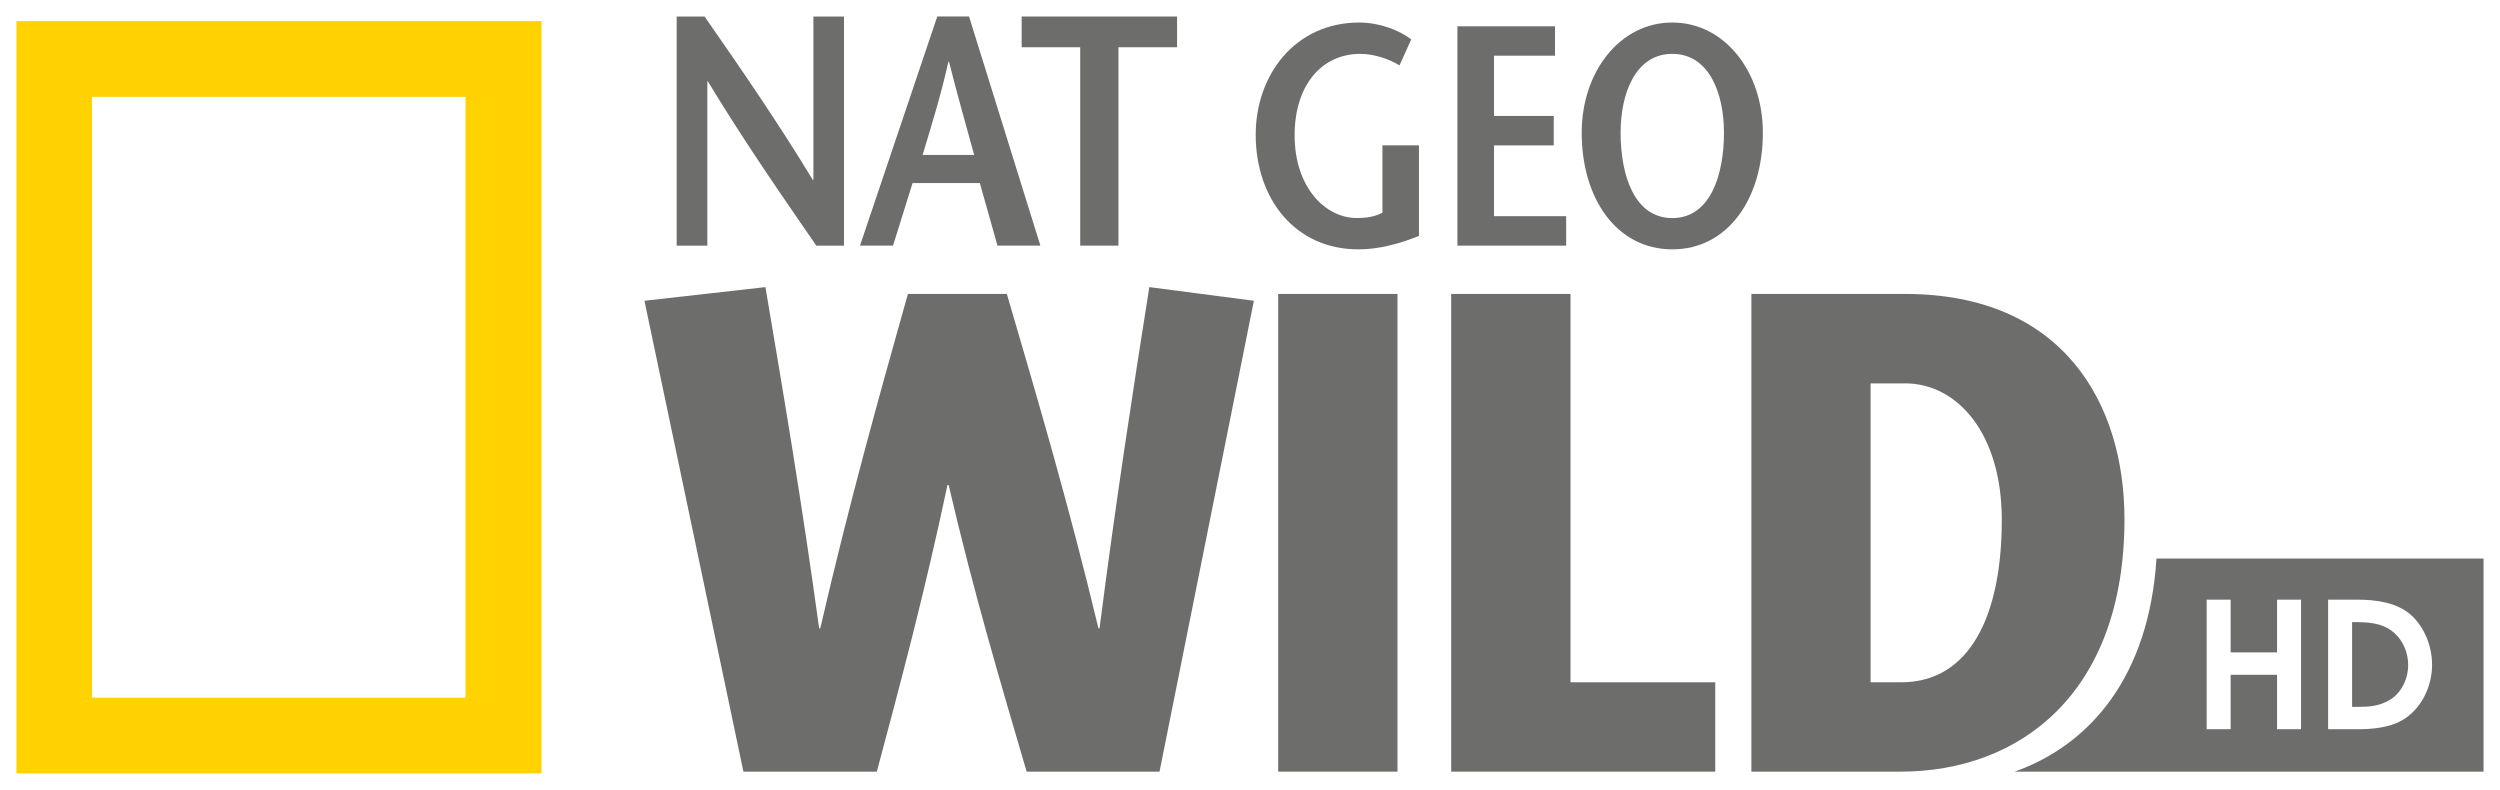
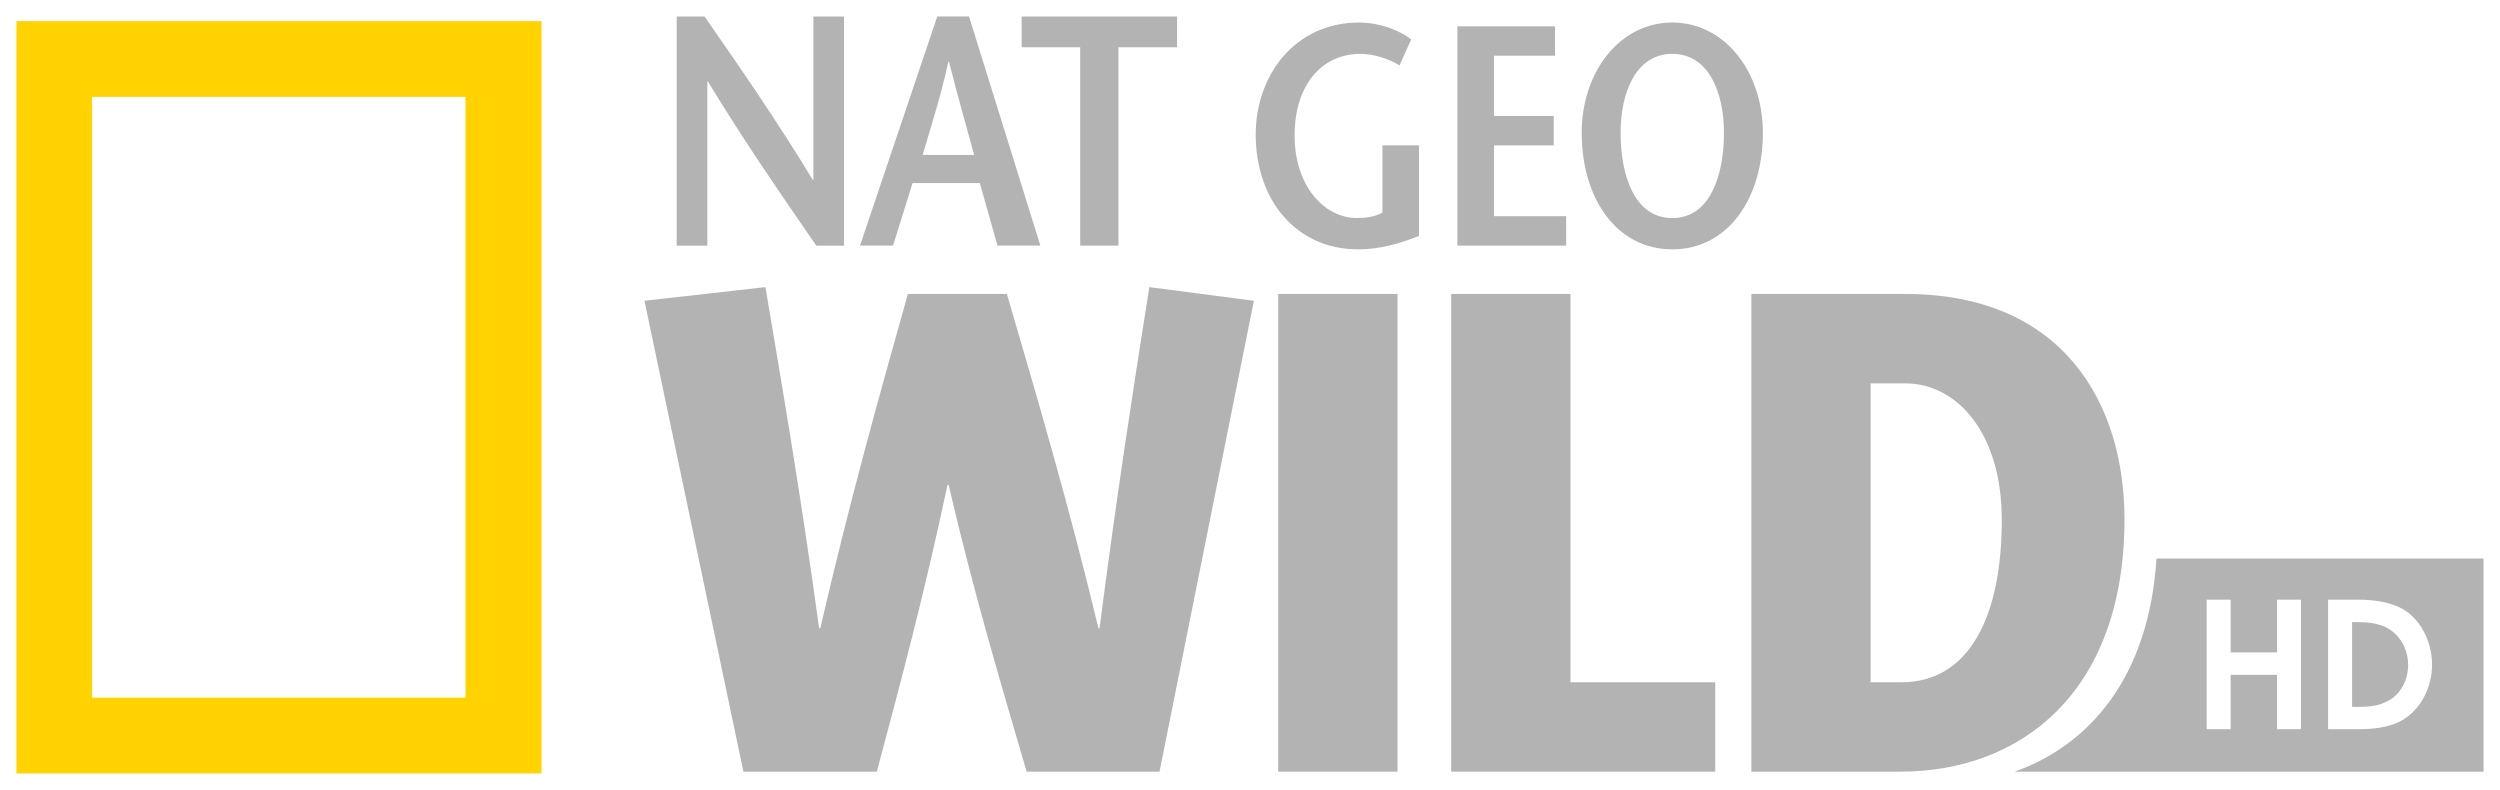
<svg xmlns="http://www.w3.org/2000/svg" width="538.583" height="170.16" id="svg113359" version="1.1">
  <defs id="defs3">
    <clipPath clipPathUnits="userSpaceOnUse" id="clipPath3603">
      <path d="m 153.033,314.24 36.523,0 0,11.206 -36.523,0 0,-11.206 z" id="path3605" />
    </clipPath>
    <clipPath clipPathUnits="userSpaceOnUse" id="clipPath3591">
      <path d="m 152.733,329.647 c 0,0 -3.998,0 -3.998,-3.999 l 0,-11.611 c 0,0 0,-3.998 3.998,-3.998 l 37.122,0 c 0,0 3.999,0 3.999,3.998 l 0,11.611 c 0,0 0,3.999 -3.999,3.999" id="path3593" />
    </clipPath>
  </defs>
  <g id="layer1" transform="translate(-262.2012,-287.0345)">
-     <g id="g113434">
-       <g transform="matrix(14.55237,0,0,-14.55237,427.1012,348.8892)" id="g3553">
-         <path id="path3555" style="fill:#6d6d6c;fill-opacity:1;fill-rule:nonzero;stroke:none" d="m 0,0 c 0.268,-1.586 0.536,-3.162 0.795,-5.051 l 0.017,0 c 0.427,1.849 0.862,3.405 1.297,4.95 l 1.465,0 c 0.452,-1.545 0.912,-3.101 1.356,-4.95 l 0.016,0 C 5.189,-3.162 5.432,-1.586 5.683,0 l 1.548,-0.202 -1.397,-6.971 -1.967,0 c -0.385,1.314 -0.778,2.627 -1.155,4.244 l -0.017,0 C 2.352,-4.546 2,-5.859 1.649,-7.173 l -1.975,0 -1.465,6.971" />
-       </g>
-       <path id="path3557" style="fill:#6d6d6c;fill-opacity:1;fill-rule:nonzero;stroke:none" d="m 537.568,453.273 25.699,0 0,-102.914 -25.699,0 0,102.914 z" />
-       <g transform="matrix(14.55237,0,0,-14.55237,574.8368,350.3589)" id="g3559">
-         <path id="path3561" style="fill:#6d6d6c;fill-opacity:1;fill-rule:nonzero;stroke:none" d="m 0,0 1.766,0 0,-5.749 2.143,0 0,-1.323 -3.909,0" />
-       </g>
-       <g transform="matrix(14.55237,0,0,-14.55237,672.6287,350.3589)" id="g3563">
-         <path id="path3565" style="fill:#6d6d6c;fill-opacity:1;fill-rule:nonzero;stroke:none" d="m 0,0 c 2.344,0 3.247,-1.626 3.247,-3.334 0,-2.586 -1.556,-3.738 -3.314,-3.738 l -2.209,0 0,7.072 L 0,0 z m -0.511,-5.749 0.453,0 c 1.012,0 1.489,0.981 1.489,2.405 0,1.283 -0.661,2.02 -1.431,2.02 l -0.511,0" />
-       </g>
-       <g transform="matrix(14.55237,0,0,-14.55237,444.0256,339.954)" id="g3567">
-         <path id="path3569" style="fill:#6d6d6c;fill-opacity:1;fill-rule:nonzero;stroke:none" d="m 0,0 -0.41,0 c -0.537,0.78 -1.075,1.555 -1.606,2.433 l -0.007,0 0,-2.433 -0.454,0 0,3.392 0.413,0 c 0.539,-0.775 1.072,-1.546 1.602,-2.418 l 0.009,0 0,2.418 0.453,0" />
-       </g>
-       <g transform="matrix(14.55237,0,0,-14.55237,470.962,290.5778)" id="g3571">
-         <path id="path3573" style="fill:#6d6d6c;fill-opacity:1;fill-rule:nonzero;stroke:none" d="m 0,0 1.056,-3.392 -0.635,0 -0.261,0.925 -0.996,0 -0.289,-0.925 -0.489,0 L -0.47,0 0,0 z m 0.076,-2.05 c -0.121,0.446 -0.241,0.858 -0.373,1.381 l -0.008,0 C -0.422,-1.192 -0.554,-1.604 -0.687,-2.05" />
-       </g>
-       <g transform="matrix(14.55237,0,0,-14.55237,494.9152,339.954)" id="g3575">
-         <path id="path3577" style="fill:#6d6d6c;fill-opacity:1;fill-rule:nonzero;stroke:none" d="m 0,0 0,2.937 -0.867,0 0,0.455 2.301,0 0,-0.455 -0.868,0 0,-2.937" />
-       </g>
-       <g transform="matrix(14.55237,0,0,-14.55237,567.8953,318.3437)" id="g3579">
-         <path id="path3581" style="fill:#6d6d6c;fill-opacity:1;fill-rule:nonzero;stroke:none" d="m 0,0 0,-1.341 c -0.288,-0.116 -0.591,-0.199 -0.899,-0.199 -0.93,0 -1.518,0.742 -1.518,1.698 0,0.885 0.584,1.66 1.533,1.66 0.296,0 0.592,-0.112 0.769,-0.25 L -0.288,1.183 c -0.146,0.092 -0.373,0.171 -0.58,0.171 -0.577,0 -0.973,-0.468 -0.973,-1.206 0,-0.769 0.454,-1.224 0.919,-1.224 0.146,0 0.265,0.018 0.381,0.079 l 0,0.997" />
-       </g>
-       <g transform="matrix(14.55237,0,0,-14.55237,597.2038,299.0328)" id="g3583">
-         <path id="path3585" style="fill:#6d6d6c;fill-opacity:1;fill-rule:nonzero;stroke:none" d="m 0,0 -0.903,0 0,-0.892 0.884,0 0,-0.436 -0.884,0 0,-1.048 1.068,0 0,-0.436 -1.61,0 0,3.247 1.445,0" />
-       </g>
-       <g id="g3587" transform="matrix(14.55237,0,0,-14.55237,-1961.248,5026.587)">
-         <g clip-path="url(#clipPath3591)" id="g3589">
-           <g transform="translate(176.205,323.723)" id="g3595">
-             <path id="path3597" style="fill:#6d6d6c;fill-opacity:1;fill-rule:nonzero;stroke:none" d="M 0,0 C 0,0.909 0.569,1.633 1.341,1.633 2.114,1.633 2.682,0.909 2.682,0 2.682,-0.97 2.167,-1.725 1.341,-1.725 0.515,-1.725 0,-0.97 0,0 m 2.106,0 c 0,0.599 -0.227,1.169 -0.765,1.169 -0.537,0 -0.765,-0.57 -0.765,-1.169 0,-0.621 0.2,-1.262 0.765,-1.262 0.565,0 0.765,0.641 0.765,1.262" />
-           </g>
+     <g id="g3553" transform="matrix(14.55237,0,0,-14.55237,427.1012,348.8892)" style="fill:#b3b3b3">
+       <path d="m 0,0 c 0.268,-1.586 0.536,-3.162 0.795,-5.051 l 0.017,0 c 0.427,1.849 0.862,3.405 1.297,4.95 l 1.465,0 c 0.452,-1.545 0.912,-3.101 1.356,-4.95 l 0.016,0 C 5.189,-3.162 5.432,-1.586 5.683,0 l 1.548,-0.202 -1.397,-6.971 -1.967,0 c -0.385,1.314 -0.778,2.627 -1.155,4.244 l -0.017,0 C 2.352,-4.546 2,-5.859 1.649,-7.173 l -1.975,0 -1.465,6.971" style="fill:#b3b3b3;fill-opacity:1;fill-rule:nonzero;stroke:none" id="path3555" />
+     </g>
+     <path d="m 537.568,453.273 25.699,0 0,-102.914 -25.699,0 0,102.914 z" style="fill:#b3b3b3;fill-opacity:1;fill-rule:nonzero;stroke:none" id="path3557" />
+     <g id="g3559" transform="matrix(14.55237,0,0,-14.55237,574.8368,350.3589)" style="fill:#b3b3b3">
+       <path d="m 0,0 1.766,0 0,-5.749 2.143,0 0,-1.323 -3.909,0" style="fill:#b3b3b3;fill-opacity:1;fill-rule:nonzero;stroke:none" id="path3561" />
+     </g>
+     <g id="g3563" transform="matrix(14.55237,0,0,-14.55237,672.6287,350.3589)" style="fill:#b3b3b3">
+       <path d="m 0,0 c 2.344,0 3.247,-1.626 3.247,-3.334 0,-2.586 -1.556,-3.738 -3.314,-3.738 l -2.209,0 0,7.072 L 0,0 Z m -0.511,-5.749 0.453,0 c 1.012,0 1.489,0.981 1.489,2.405 0,1.283 -0.661,2.02 -1.431,2.02 l -0.511,0" style="fill:#b3b3b3;fill-opacity:1;fill-rule:nonzero;stroke:none" id="path3565" />
+     </g>
+     <g id="g3567" transform="matrix(14.55237,0,0,-14.55237,444.0256,339.954)" style="fill:#b3b3b3">
+       <path d="m 0,0 -0.41,0 c -0.537,0.78 -1.075,1.555 -1.606,2.433 l -0.007,0 0,-2.433 -0.454,0 0,3.392 0.413,0 c 0.539,-0.775 1.072,-1.546 1.602,-2.418 l 0.009,0 0,2.418 0.453,0" style="fill:#b3b3b3;fill-opacity:1;fill-rule:nonzero;stroke:none" id="path3569" />
+     </g>
+     <g id="g3571" transform="matrix(14.55237,0,0,-14.55237,470.962,290.5778)" style="fill:#b3b3b3">
+       <path d="m 0,0 1.056,-3.392 -0.635,0 -0.261,0.925 -0.996,0 -0.289,-0.925 -0.489,0 L -0.47,0 0,0 Z m 0.076,-2.05 c -0.121,0.446 -0.241,0.858 -0.373,1.381 l -0.008,0 C -0.422,-1.192 -0.554,-1.604 -0.687,-2.05" style="fill:#b3b3b3;fill-opacity:1;fill-rule:nonzero;stroke:none" id="path3573" />
+     </g>
+     <g id="g3575" transform="matrix(14.55237,0,0,-14.55237,494.9152,339.954)" style="fill:#b3b3b3">
+       <path d="m 0,0 0,2.937 -0.867,0 0,0.455 2.301,0 0,-0.455 -0.868,0 0,-2.937" style="fill:#b3b3b3;fill-opacity:1;fill-rule:nonzero;stroke:none" id="path3577" />
+     </g>
+     <g id="g3579" transform="matrix(14.55237,0,0,-14.55237,567.8953,318.3437)" style="fill:#b3b3b3">
+       <path d="m 0,0 0,-1.341 c -0.288,-0.116 -0.591,-0.199 -0.899,-0.199 -0.93,0 -1.518,0.742 -1.518,1.698 0,0.885 0.584,1.66 1.533,1.66 0.296,0 0.592,-0.112 0.769,-0.25 L -0.288,1.183 c -0.146,0.092 -0.373,0.171 -0.58,0.171 -0.577,0 -0.973,-0.468 -0.973,-1.206 0,-0.769 0.454,-1.224 0.919,-1.224 0.146,0 0.265,0.018 0.381,0.079 l 0,0.997" style="fill:#b3b3b3;fill-opacity:1;fill-rule:nonzero;stroke:none" id="path3581" />
+     </g>
+     <g id="g3583" transform="matrix(14.55237,0,0,-14.55237,597.2038,299.0328)" style="fill:#b3b3b3">
+       <path d="m 0,0 -0.903,0 0,-0.892 0.884,0 0,-0.436 -0.884,0 0,-1.048 1.068,0 0,-0.436 -1.61,0 0,3.247 1.445,0" style="fill:#b3b3b3;fill-opacity:1;fill-rule:nonzero;stroke:none" id="path3585" />
+     </g>
+     <g transform="matrix(14.55237,0,0,-14.55237,-1961.248,5026.587)" id="g3587" style="fill:#b3b3b3">
+       <g id="g3589" clip-path="url(#clipPath3591)" style="fill:#b3b3b3">
+         <g id="g3595" transform="translate(176.205,323.723)" style="fill:#b3b3b3">
+           <path d="M 0,0 C 0,0.909 0.569,1.633 1.341,1.633 2.114,1.633 2.682,0.909 2.682,0 2.682,-0.97 2.167,-1.725 1.341,-1.725 0.515,-1.725 0,-0.97 0,0 m 2.106,0 c 0,0.599 -0.227,1.169 -0.765,1.169 -0.537,0 -0.765,-0.57 -0.765,-1.169 0,-0.621 0.2,-1.262 0.765,-1.262 0.565,0 0.765,0.641 0.765,1.262" style="fill:#b3b3b3;fill-opacity:1;fill-rule:nonzero;stroke:none" id="path3597" />
        </g>
      </g>
-       <g id="g3599" transform="matrix(14.55237,0,0,-14.55237,-1961.248,5026.587)">
-         <g clip-path="url(#clipPath3603)" id="g3601">
-           <path id="path3607" style="fill:#ffd200;fill-opacity:1;fill-rule:nonzero;stroke:none" d="m 153.033,325.377 7.773,0 0,-11.138 -7.773,0 0,11.138 z m 6.648,-1.122 -5.529,0 0,-8.894 5.529,0 0,8.894 z" />
-         </g>
+     </g>
+     <g transform="matrix(14.55237,0,0,-14.55237,-1961.248,5026.587)" id="g3599">
+       <g id="g3601" clip-path="url(#clipPath3603)">
+         <path d="m 153.033,325.377 7.773,0 0,-11.138 -7.773,0 0,11.138 z m 6.648,-1.122 -5.529,0 0,-8.894 5.529,0 0,8.894 z" style="fill:#ffd200;fill-opacity:1;fill-rule:nonzero;stroke:none" id="path3607" />
      </g>
-       <g transform="matrix(14.55237,0,0,-14.55237,779.4867,442.3299)" id="g3609">
-         <path id="path3611" style="fill:#6d6d6c;fill-opacity:1;fill-rule:nonzero;stroke:none" d="m 0,0 c -0.184,-0.101 -0.43,-0.124 -0.638,-0.124 l -0.443,0 0,1.918 0.435,0 c 0.267,0 0.578,-0.039 0.788,-0.223 C 0.347,1.389 0.458,1.102 0.458,0.829 0.458,0.503 0.293,0.161 0,0 m -1.482,-0.124 -0.355,0 0,0.806 -0.687,0 0,-0.806 -0.355,0 0,1.918 0.355,0 0,-0.781 0.687,0 0,0.781 0.355,0 0,-1.918 z m -2.14,2.527 c -0.11,-1.736 -0.972,-2.754 -2.1,-3.155 l 6.942,0 0,3.155" />
-       </g>
-       <g transform="matrix(14.55237,0,0,-14.55237,778.0169,423.3973)" id="g3613">
-         <path id="path3615" style="fill:#6d6d6c;fill-opacity:1;fill-rule:nonzero;stroke:none" d="m 0,0 c -0.179,0.158 -0.399,0.161 -0.625,0.161 l 0,-1.255 0.075,0 c 0.171,0 0.314,0.008 0.467,0.094 0.187,0.103 0.288,0.318 0.288,0.528 C 0.205,-0.298 0.132,-0.117 0,0" />
-       </g>
+     </g>
+     <g id="g3609" transform="matrix(14.55237,0,0,-14.55237,779.4867,442.3299)" style="fill:#b3b3b3">
+       <path d="m 0,0 c -0.184,-0.101 -0.43,-0.124 -0.638,-0.124 l -0.443,0 0,1.918 0.435,0 c 0.267,0 0.578,-0.039 0.788,-0.223 C 0.347,1.389 0.458,1.102 0.458,0.829 0.458,0.503 0.293,0.161 0,0 m -1.482,-0.124 -0.355,0 0,0.806 -0.687,0 0,-0.806 -0.355,0 0,1.918 0.355,0 0,-0.781 0.687,0 0,0.781 0.355,0 0,-1.918 z m -2.14,2.527 c -0.11,-1.736 -0.972,-2.754 -2.1,-3.155 l 6.942,0 0,3.155" style="fill:#b3b3b3;fill-opacity:1;fill-rule:nonzero;stroke:none" id="path3611" />
+     </g>
+     <g id="g3613" transform="matrix(14.55237,0,0,-14.55237,778.0169,423.3973)" style="fill:#b3b3b3">
+       <path d="m 0,0 c -0.179,0.158 -0.399,0.161 -0.625,0.161 l 0,-1.255 0.075,0 c 0.171,0 0.314,0.008 0.467,0.094 0.187,0.103 0.288,0.318 0.288,0.528 C 0.205,-0.298 0.132,-0.117 0,0" style="fill:#b3b3b3;fill-opacity:1;fill-rule:nonzero;stroke:none" id="path3615" />
    </g>
  </g>
</svg>
